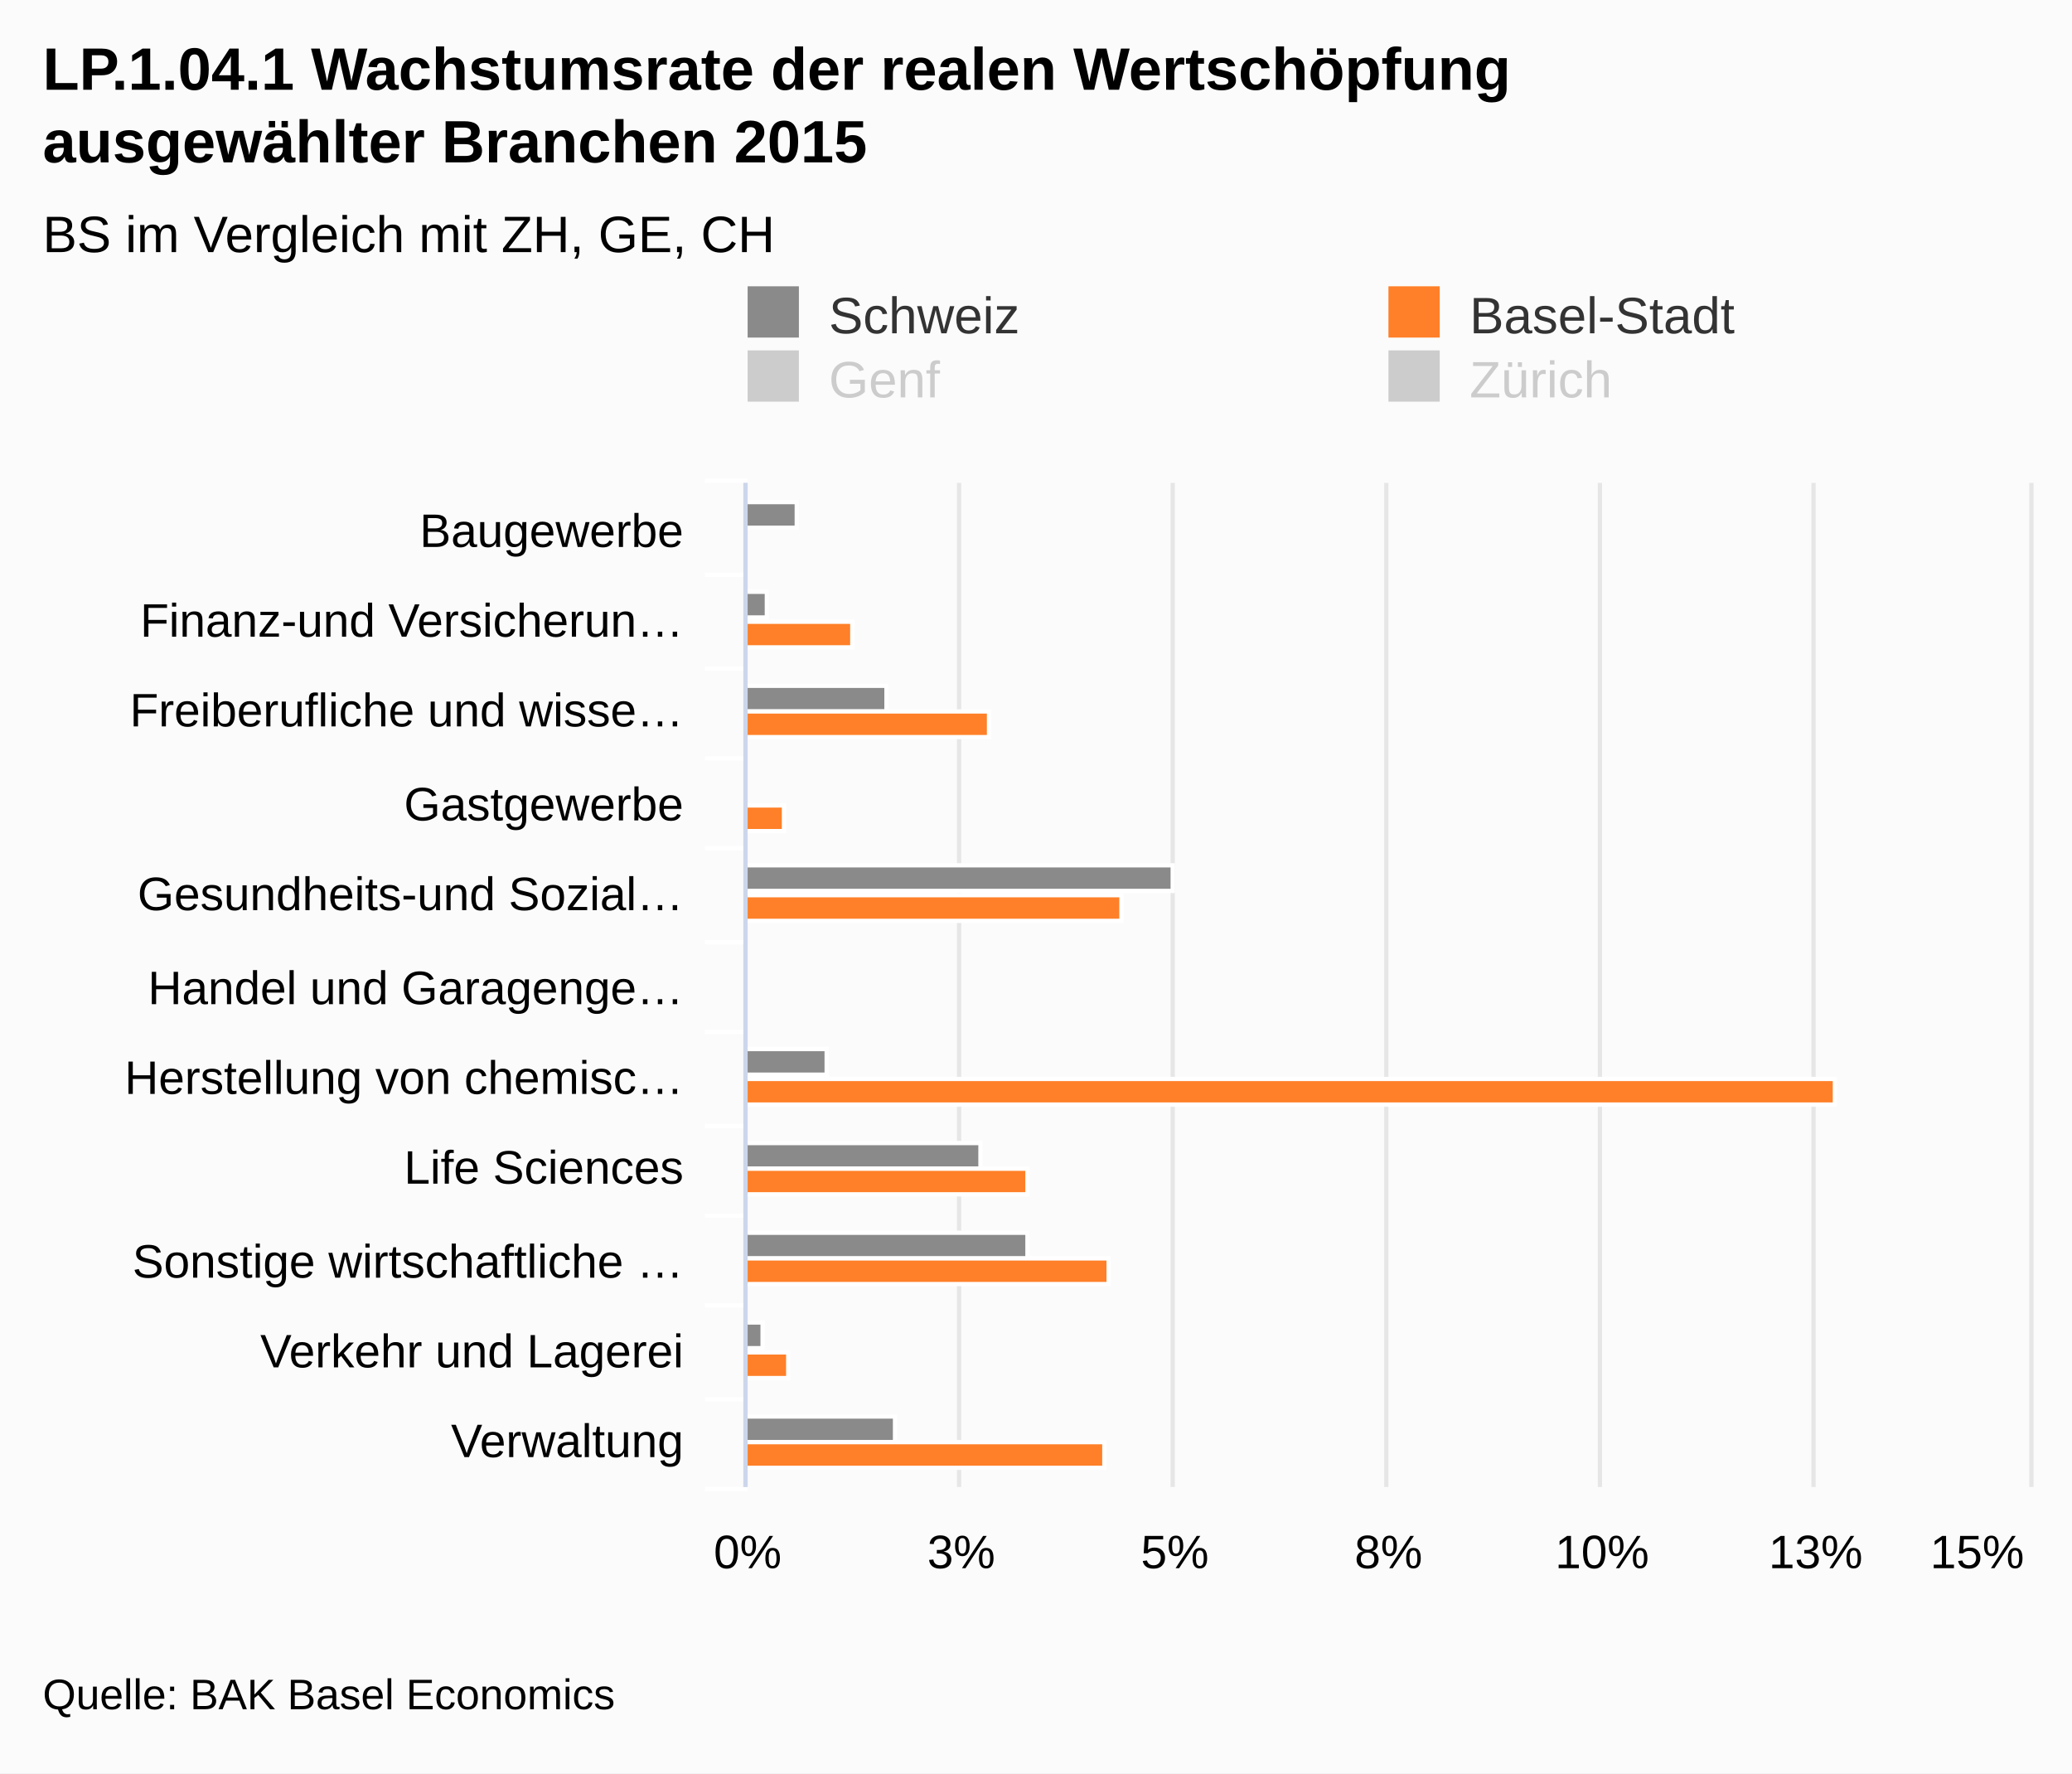
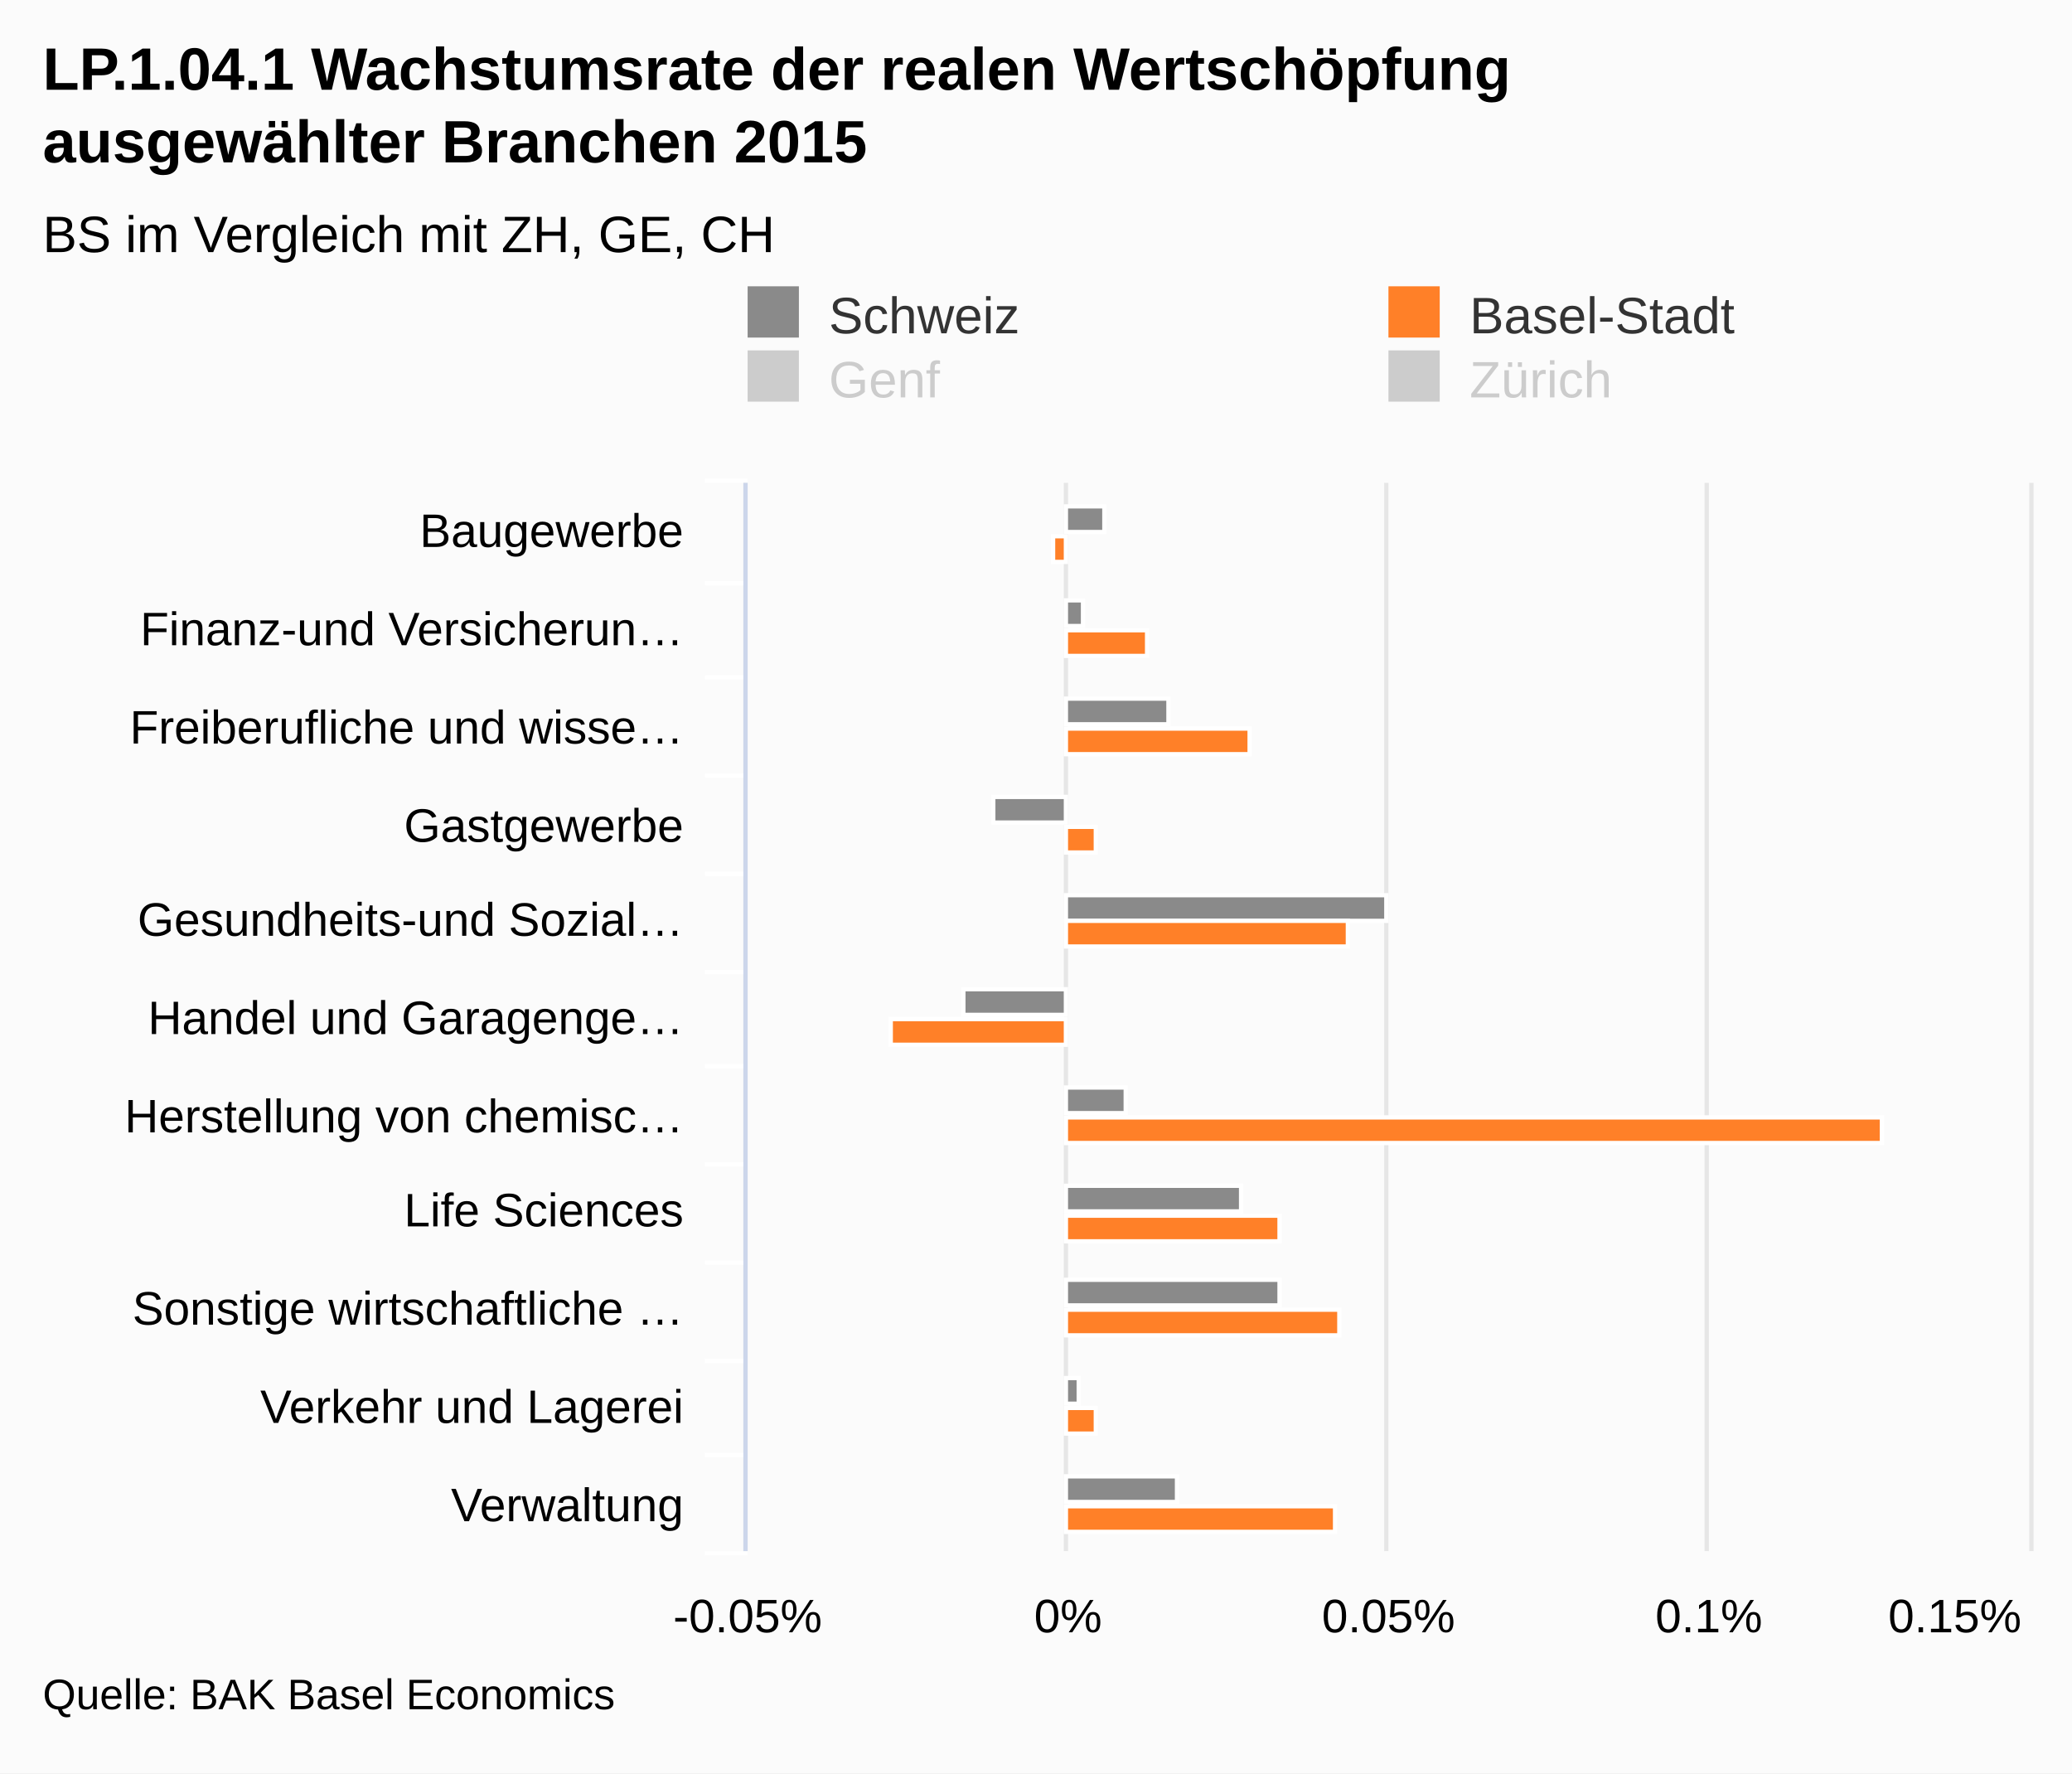
<svg xmlns="http://www.w3.org/2000/svg" class="highcharts-root" viewBox="0 0 485 415" font-family="Arial" font-size="12">
  <defs>
    <clipPath id="a">
-       <path fill="none" d="M0 0h235v300H0z" />
+       <path fill="none" d="M0 0h250v300H0z" />
    </clipPath>
  </defs>
  <rect fill="#fbfbfb" class="highcharts-background" width="485" height="415" rx="0" ry="0" />
-   <path fill="none" class="highcharts-plot-background" d="M175 113h300v235H175z" />
+   <path fill="none" class="highcharts-plot-background" d="M175 113h300v250H175z" />
  <g class="highcharts-grid highcharts-xaxis-grid">
-     <path fill="none" class="highcharts-grid-line" d="M175 134.5h300m-300 22h300m-300 21h300m-300 21h300m-300 22h300m-300 21h300m-300 22h300m-300 21h300m-300 21h300m-300 22h300m-300 21h300m-300-235h300" />
+     <path fill="none" class="highcharts-grid-line" d="M175 136.5h300m-300 22h300m-300 23h300m-300 23h300m-300 23h300m-300 22h300m-300 23h300m-300 23h300m-300 23h300m-300 22h300m-300 23h300m-300-250h300" />
  </g>
  <g class="highcharts-grid highcharts-yaxis-grid">
-     <path fill="none" stroke="#e6e6e6" class="highcharts-grid-line" d="M174.5 113v235m50-235v235m50-235v235m50-235v235m50-235v235m50-235v235m51-235v235" />
+     <path fill="none" stroke="#e6e6e6" class="highcharts-grid-line" d="M174.5 113v250m75-250v250m75-250v250m75-250v250m76-250v250" />
  </g>
-   <path fill="none" class="highcharts-plot-border" d="M175 113h300v235H175z" />
+   <path fill="none" class="highcharts-plot-border" d="M175 113h300v250H175z" />
  <g class="highcharts-axis highcharts-xaxis">
-     <path fill="none" class="highcharts-tick" stroke="#FFF" d="M175 134.5h-10m10 22h-10m10 21h-10m10 21h-10m10 22h-10m10 21h-10m10 22h-10m10 21h-10m10 21h-10m10 22h-10m10 21h-10m10-236h-10" />
-     <path fill="none" class="highcharts-axis-line" stroke="#ccd6eb" d="M174.5 113v235" />
+     <path fill="none" class="highcharts-tick" stroke="#FFF" d="M175 136.5h-10m10 22h-10m10 23h-10m10 23h-10m10 23h-10m10 22h-10m10 23h-10m10 23h-10m10 23h-10m10 22h-10m10 23h-10m10-251h-10" />
+     <path fill="none" class="highcharts-axis-line" stroke="#ccd6eb" d="M174.5 113v250" />
  </g>
  <g class="highcharts-axis highcharts-yaxis">
-     <path fill="none" class="highcharts-axis-line" d="M175 348h300" />
+     <path fill="none" class="highcharts-axis-line" d="M175 363h300" />
  </g>
  <g class="highcharts-series-group">
-     <g class="highcharts-series highcharts-series-0 highcharts-column-series highcharts-color-undefined highcharts-tracker" transform="matrix(0 -1 -1 0 475 348)" clip-path="url(#a)">
-       <path fill="#8a8a8a" class="highcharts-point" stroke="#fff" d="M224.5 288.5h6v12h-6zm-21 7h6v5h-6zm-22-28h6v33h-6z" />
-       <path fill="#8a8a8a" class="highcharts-point highcharts-negative" stroke="#fff" d="M160.5 300.5h6v22h-6z" />
-       <path fill="#8a8a8a" class="highcharts-point" stroke="#fff" d="M139.5 200.5h6v100h-6z" />
-       <path fill="#8a8a8a" class="highcharts-point highcharts-negative" stroke="#fff" d="M117.5 300.5h6v32h-6z" />
-       <path fill="#8a8a8a" class="highcharts-point" stroke="#fff" d="M96.5 281.5h6v19h-6zm-22-36h6v55h-6zm-21-11h6v66h-6zm-21 62h6v4h-6zm-22-31h6v35h-6z" />
+     <g class="highcharts-series highcharts-series-0 highcharts-column-series highcharts-color-undefined highcharts-tracker" transform="matrix(0 -1 -1 0 475 363)" clip-path="url(#a)">
+       <path fill="#8a8a8a" class="highcharts-point" stroke="#fff" d="M238.5 216.5h6v9h-6zm-22 5h6v4h-6zm-23-20h6v24h-6z" />
+       <path fill="#8a8a8a" class="highcharts-point highcharts-negative" stroke="#fff" d="M170.5 225.5h6v17h-6z" />
+       <path fill="#8a8a8a" class="highcharts-point" stroke="#fff" d="M147.5 150.5h6v75h-6z" />
+       <path fill="#8a8a8a" class="highcharts-point highcharts-negative" stroke="#fff" d="M125.5 225.5h6v24h-6z" />
+       <path fill="#8a8a8a" class="highcharts-point" stroke="#fff" d="M102.5 211.5h6v14h-6zm-23-27h6v41h-6zm-22-9h6v50h-6zm-23 47h6v3h-6zm-23-23h6v26h-6z" />
    </g>
-     <g class="highcharts-series highcharts-series-1 highcharts-column-series highcharts-color-undefined highcharts-tracker" transform="matrix(0 -1 -1 0 475 348)" clip-path="url(#a)">
-       <path fill="#ff8028" class="highcharts-point highcharts-negative" stroke="#fff" d="M218.5 300.5h6v3h-6z" />
-       <path fill="#ff8028" class="highcharts-point" stroke="#fff" d="M196.5 275.5h6v25h-6zm-21-32h6v57h-6zm-22 48h6v9h-6zm-21-79h6v88h-6z" />
-       <path fill="#ff8028" class="highcharts-point highcharts-negative" stroke="#fff" d="M111.5 300.5h6v54h-6z" />
-       <path fill="#ff8028" class="highcharts-point" stroke="#fff" d="M89.5 45.5h6v255h-6zm-21 189h6v66h-6zm-21-19h6v85h-6zm-22 75h6v10h-6zm-21-74h6v84h-6z" />
+     <g class="highcharts-series highcharts-series-1 highcharts-column-series highcharts-color-undefined highcharts-tracker" transform="matrix(0 -1 -1 0 475 363)" clip-path="url(#a)">
+       <path fill="#ff8028" class="highcharts-point highcharts-negative" stroke="#fff" d="M231.5 225.5h6v3h-6z" />
+       <path fill="#ff8028" class="highcharts-point" stroke="#fff" d="M209.5 206.5h6v19h-6zm-23-24h6v43h-6zm-23 36h6v7h-6zm-22-59h6v66h-6z" />
+       <path fill="#ff8028" class="highcharts-point highcharts-negative" stroke="#fff" d="M118.5 225.5h6v41h-6z" />
+       <path fill="#ff8028" class="highcharts-point" stroke="#fff" d="M95.5 34.5h6v191h-6zm-23 141h6v50h-6zm-22-14h6v64h-6zm-23 57h6v7h-6zm-23-56h6v63h-6z" />
    </g>
  </g>
  <text x="10" class="highcharts-title" style="width:421px" y="21" color="#000" font-size="14" font-weight="700">
    <tspan>LP.1.04.1 Wachstumsrate der realen Wertschöpfung</tspan>
    <tspan dy="17" x="10">ausgewählter Branchen 2015</tspan>
  </text>
  <text x="10" class="highcharts-subtitle" style="width:421px" y="59" color="#000" font-weight="400">
    <tspan>BS im Vergleich mit ZH, GE, CH</tspan>
  </text>
  <g class="highcharts-legend" transform="translate(165 60)">
    <rect fill="none" class="highcharts-legend-box" rx="0" ry="0" width="296" height="41" />
    <g class="highcharts-legend-item highcharts-column-series highcharts-color-undefined highcharts-series-0">
      <text x="21" y="15" color="#333" font-weight="400" cursor="pointer" fill="#333" transform="translate(8 3)">
                Schweiz
            </text>
      <path fill="#8a8a8a" class="highcharts-point" d="M10 7h12v12H10z" />
    </g>
    <g class="highcharts-legend-item highcharts-column-series highcharts-color-undefined highcharts-series-1">
      <text x="21" y="15" color="#333" font-weight="400" cursor="pointer" fill="#333" transform="translate(158 3)">
                Basel-Stadt
            </text>
      <path fill="#ff8028" class="highcharts-point" d="M160 7h12v12h-12z" />
    </g>
    <g class="highcharts-legend-item highcharts-column-series highcharts-color-undefined highcharts-series-2 highcharts-legend-item-hidden">
      <text x="21" y="15" color="#ccc" font-weight="400" cursor="pointer" fill="#ccc" transform="translate(8 18)">
                Genf
            </text>
      <path fill="#ccc" class="highcharts-point" d="M10 22h12v12H10z" />
    </g>
    <g class="highcharts-legend-item highcharts-column-series highcharts-color-undefined highcharts-series-3 highcharts-legend-item-hidden">
      <text x="21" y="15" color="#ccc" font-weight="400" cursor="pointer" fill="#ccc" transform="translate(158 18)">
                Zürich
            </text>
      <path fill="#ccc" class="highcharts-point" d="M160 22h12v12h-12z" />
    </g>
  </g>
  <g class="highcharts-axis-labels highcharts-xaxis-labels" text-anchor="end" color="#000" cursor="default" font-size="11">
    <text x="160" style="width:150px" y="128">
      <tspan>Baugewerbe</tspan>
    </text>
-     <text x="160" style="width:150px" y="149" text-overflow="ellipsis">
+     <text x="160" style="width:150px" y="151" text-overflow="ellipsis">
      <tspan>Finanz-und Versicherun…</tspan>
    </text>
-     <text x="160" style="width:150px" y="170" text-overflow="ellipsis">
+     <text x="160" style="width:150px" y="174" text-overflow="ellipsis">
      <tspan>Freiberufliche und wisse…</tspan>
    </text>
-     <text x="160" style="width:150px" y="192">
+     <text x="160" style="width:150px" y="197">
      <tspan>Gastgewerbe</tspan>
    </text>
-     <text x="160" style="width:150px" y="213" text-overflow="ellipsis">
+     <text x="160" style="width:150px" y="219" text-overflow="ellipsis">
      <tspan>Gesundheits-und Sozial…</tspan>
    </text>
-     <text x="160" style="width:150px" y="235" text-overflow="ellipsis">
+     <text x="160" style="width:150px" y="242" text-overflow="ellipsis">
      <tspan>Handel und Garagenge…</tspan>
    </text>
-     <text x="160" style="width:150px" y="256" text-overflow="ellipsis">
+     <text x="160" style="width:150px" y="265" text-overflow="ellipsis">
      <tspan>Herstellung von chemisc…</tspan>
    </text>
-     <text x="160" style="width:150px" y="277">
+     <text x="160" style="width:150px" y="287">
      <tspan>Life Sciences</tspan>
    </text>
-     <text x="160" style="width:150px" y="299" text-overflow="ellipsis">
+     <text x="160" style="width:150px" y="310" text-overflow="ellipsis">
      <tspan>Sonstige wirtschaftliche …</tspan>
    </text>
-     <text x="160" style="width:150px" y="320">
+     <text x="160" style="width:150px" y="333">
      <tspan>Verkehr und Lagerei</tspan>
    </text>
-     <text x="160" style="width:150px" y="341">
+     <text x="160" style="width:150px" y="356">
      <tspan>Verwaltung</tspan>
    </text>
  </g>
  <g class="highcharts-axis-labels highcharts-yaxis-labels" text-anchor="middle" color="#000" cursor="default" font-size="11">
-     <text x="175" y="367">
-             0%
-         </text>
-     <text x="375" y="367">
-             10%
-         </text>
-     <text x="225" y="367">
-             3%
-         </text>
-     <text x="275" y="367">
-             5%
-         </text>
-     <text x="325" y="367">
-             8%
-         </text>
-     <text x="425" y="367">
-             13%
-         </text>
-     <text x="462.797" y="367">
-             15%
-         </text>
+     <text x="175" style="width:65px" y="382">
+       <tspan>-0.05%</tspan>
+     </text>
+     <text x="250" style="width:65px" y="382">
+       <tspan>0%</tspan>
+     </text>
+     <text x="325" style="width:65px" y="382">
+       <tspan>0.05%</tspan>
+     </text>
+     <text x="400" style="width:65px" y="382">
+       <tspan>0.1%</tspan>
+     </text>
+     <text x="457.563" style="width:65px" y="382">
+       <tspan>0.15%</tspan>
+     </text>
  </g>
  <text x="10" class="highcharts-credits" y="400" cursor="default" color="#000" font-size="10">
    <tspan>Quelle: BAK Basel Economics</tspan>
  </text>
</svg>
